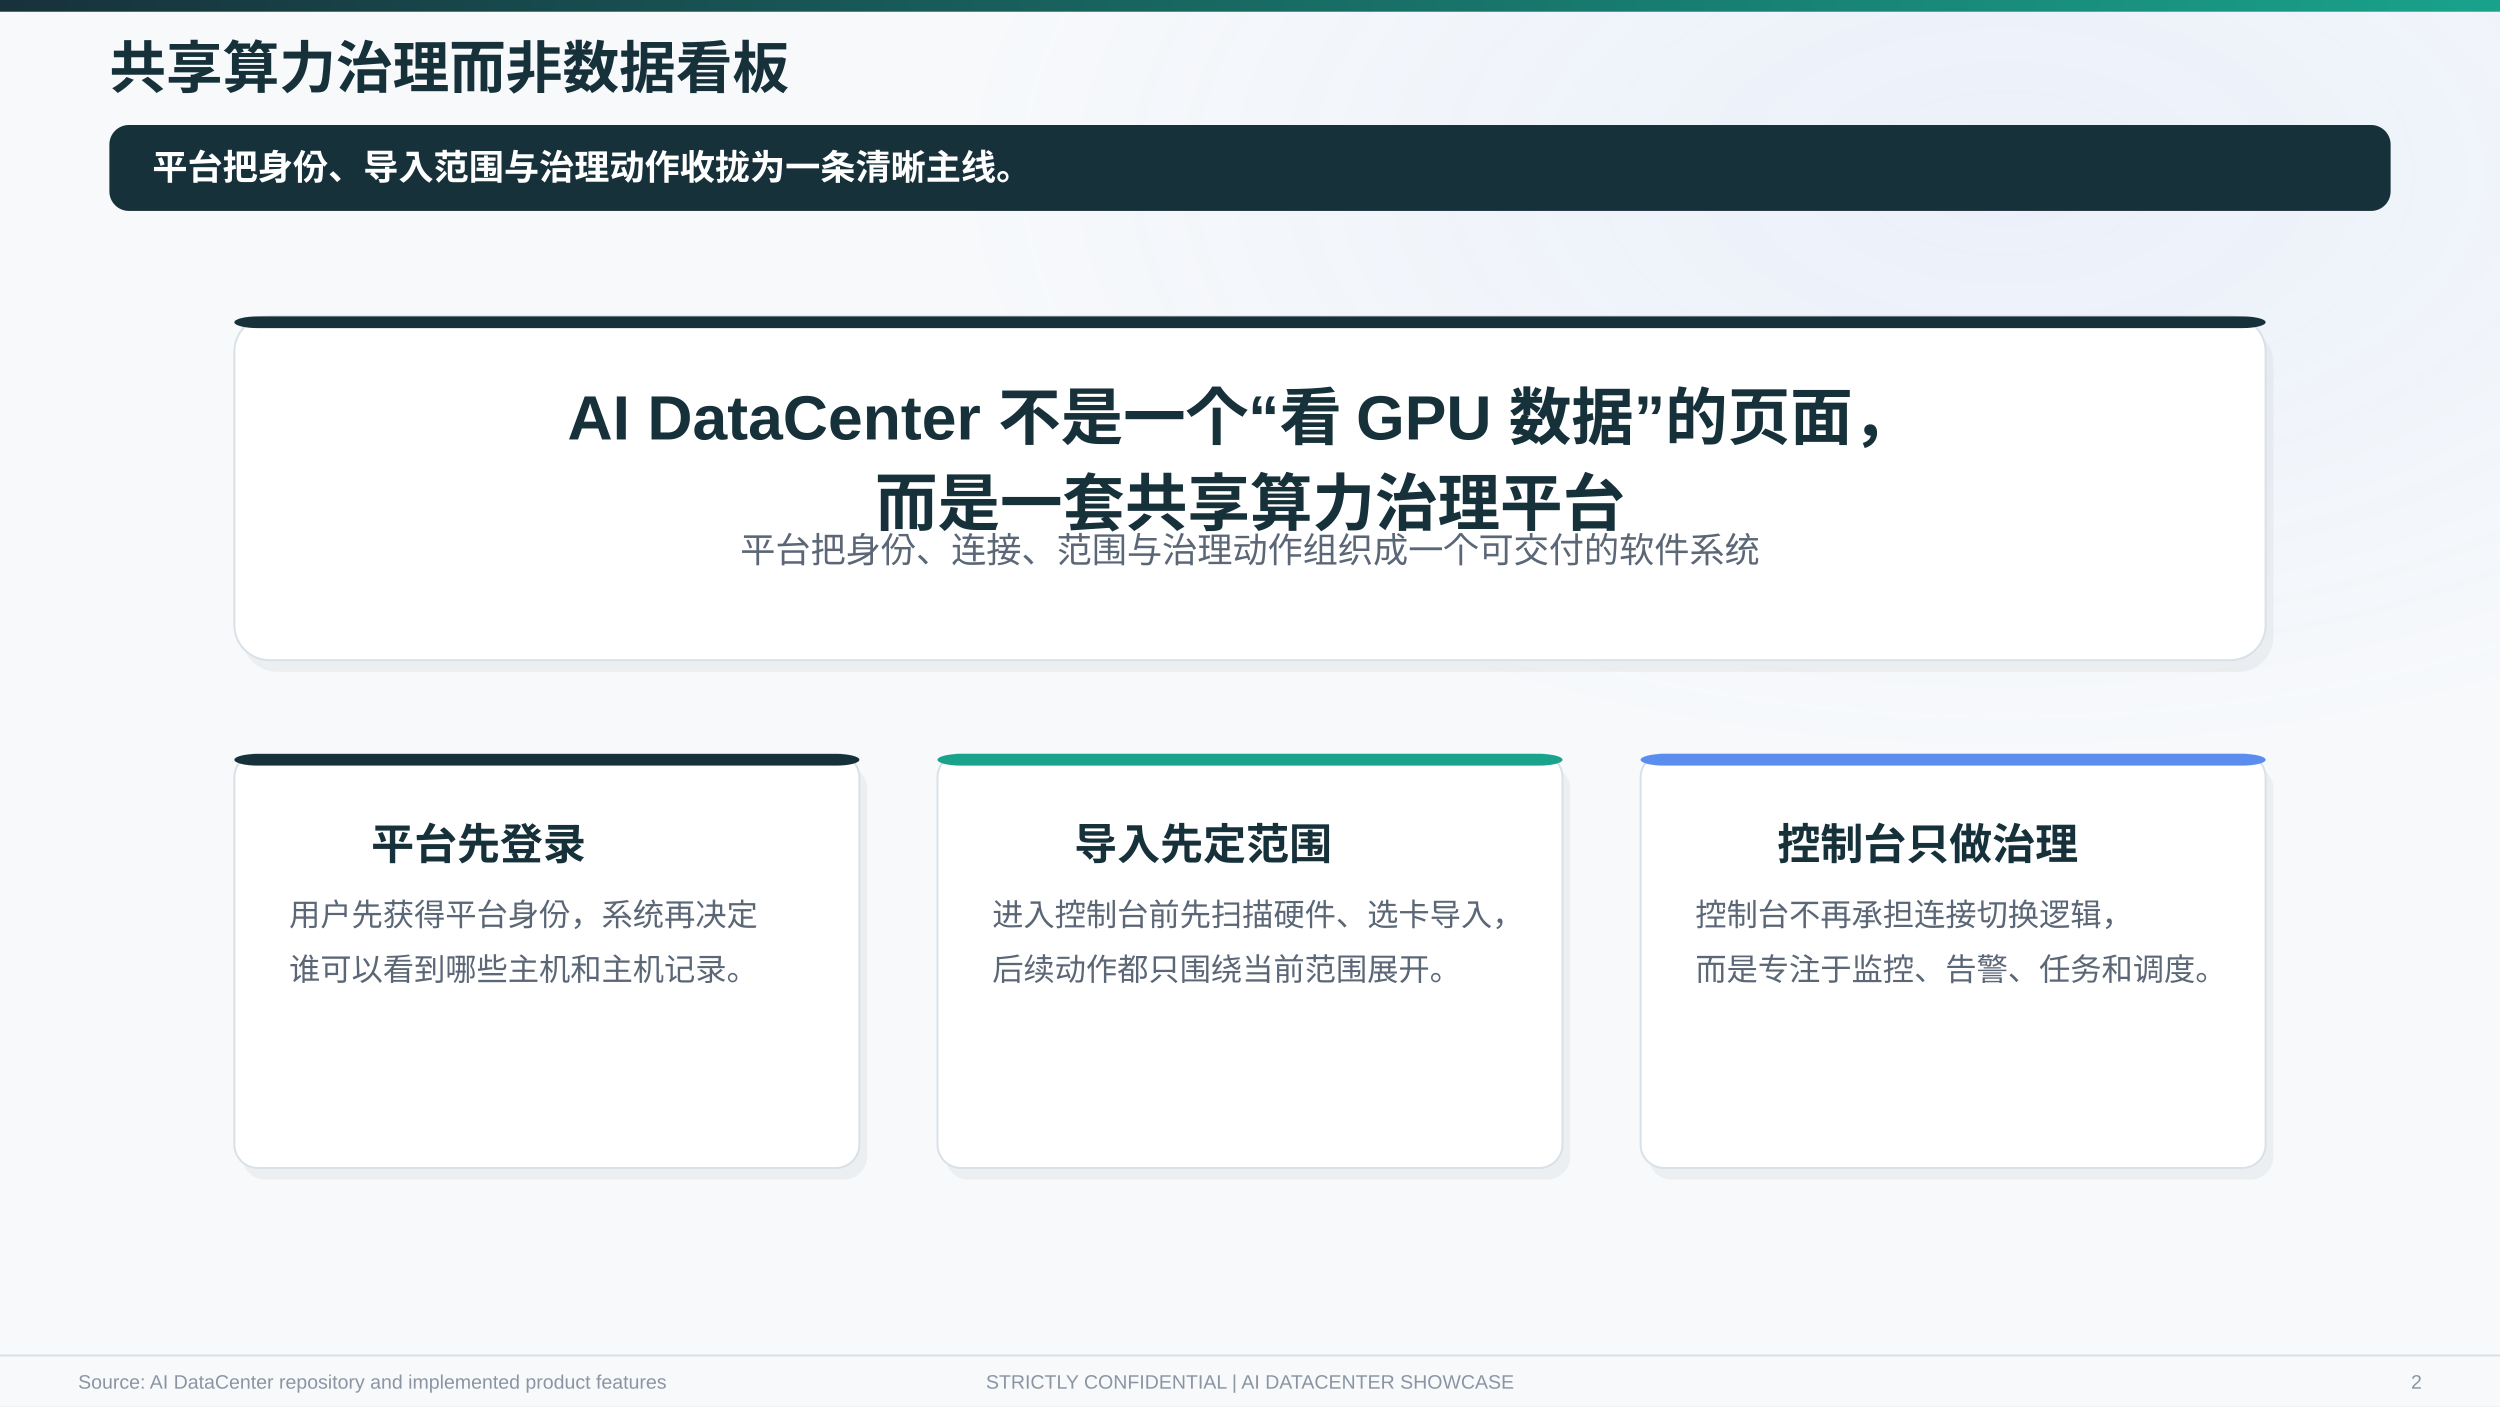
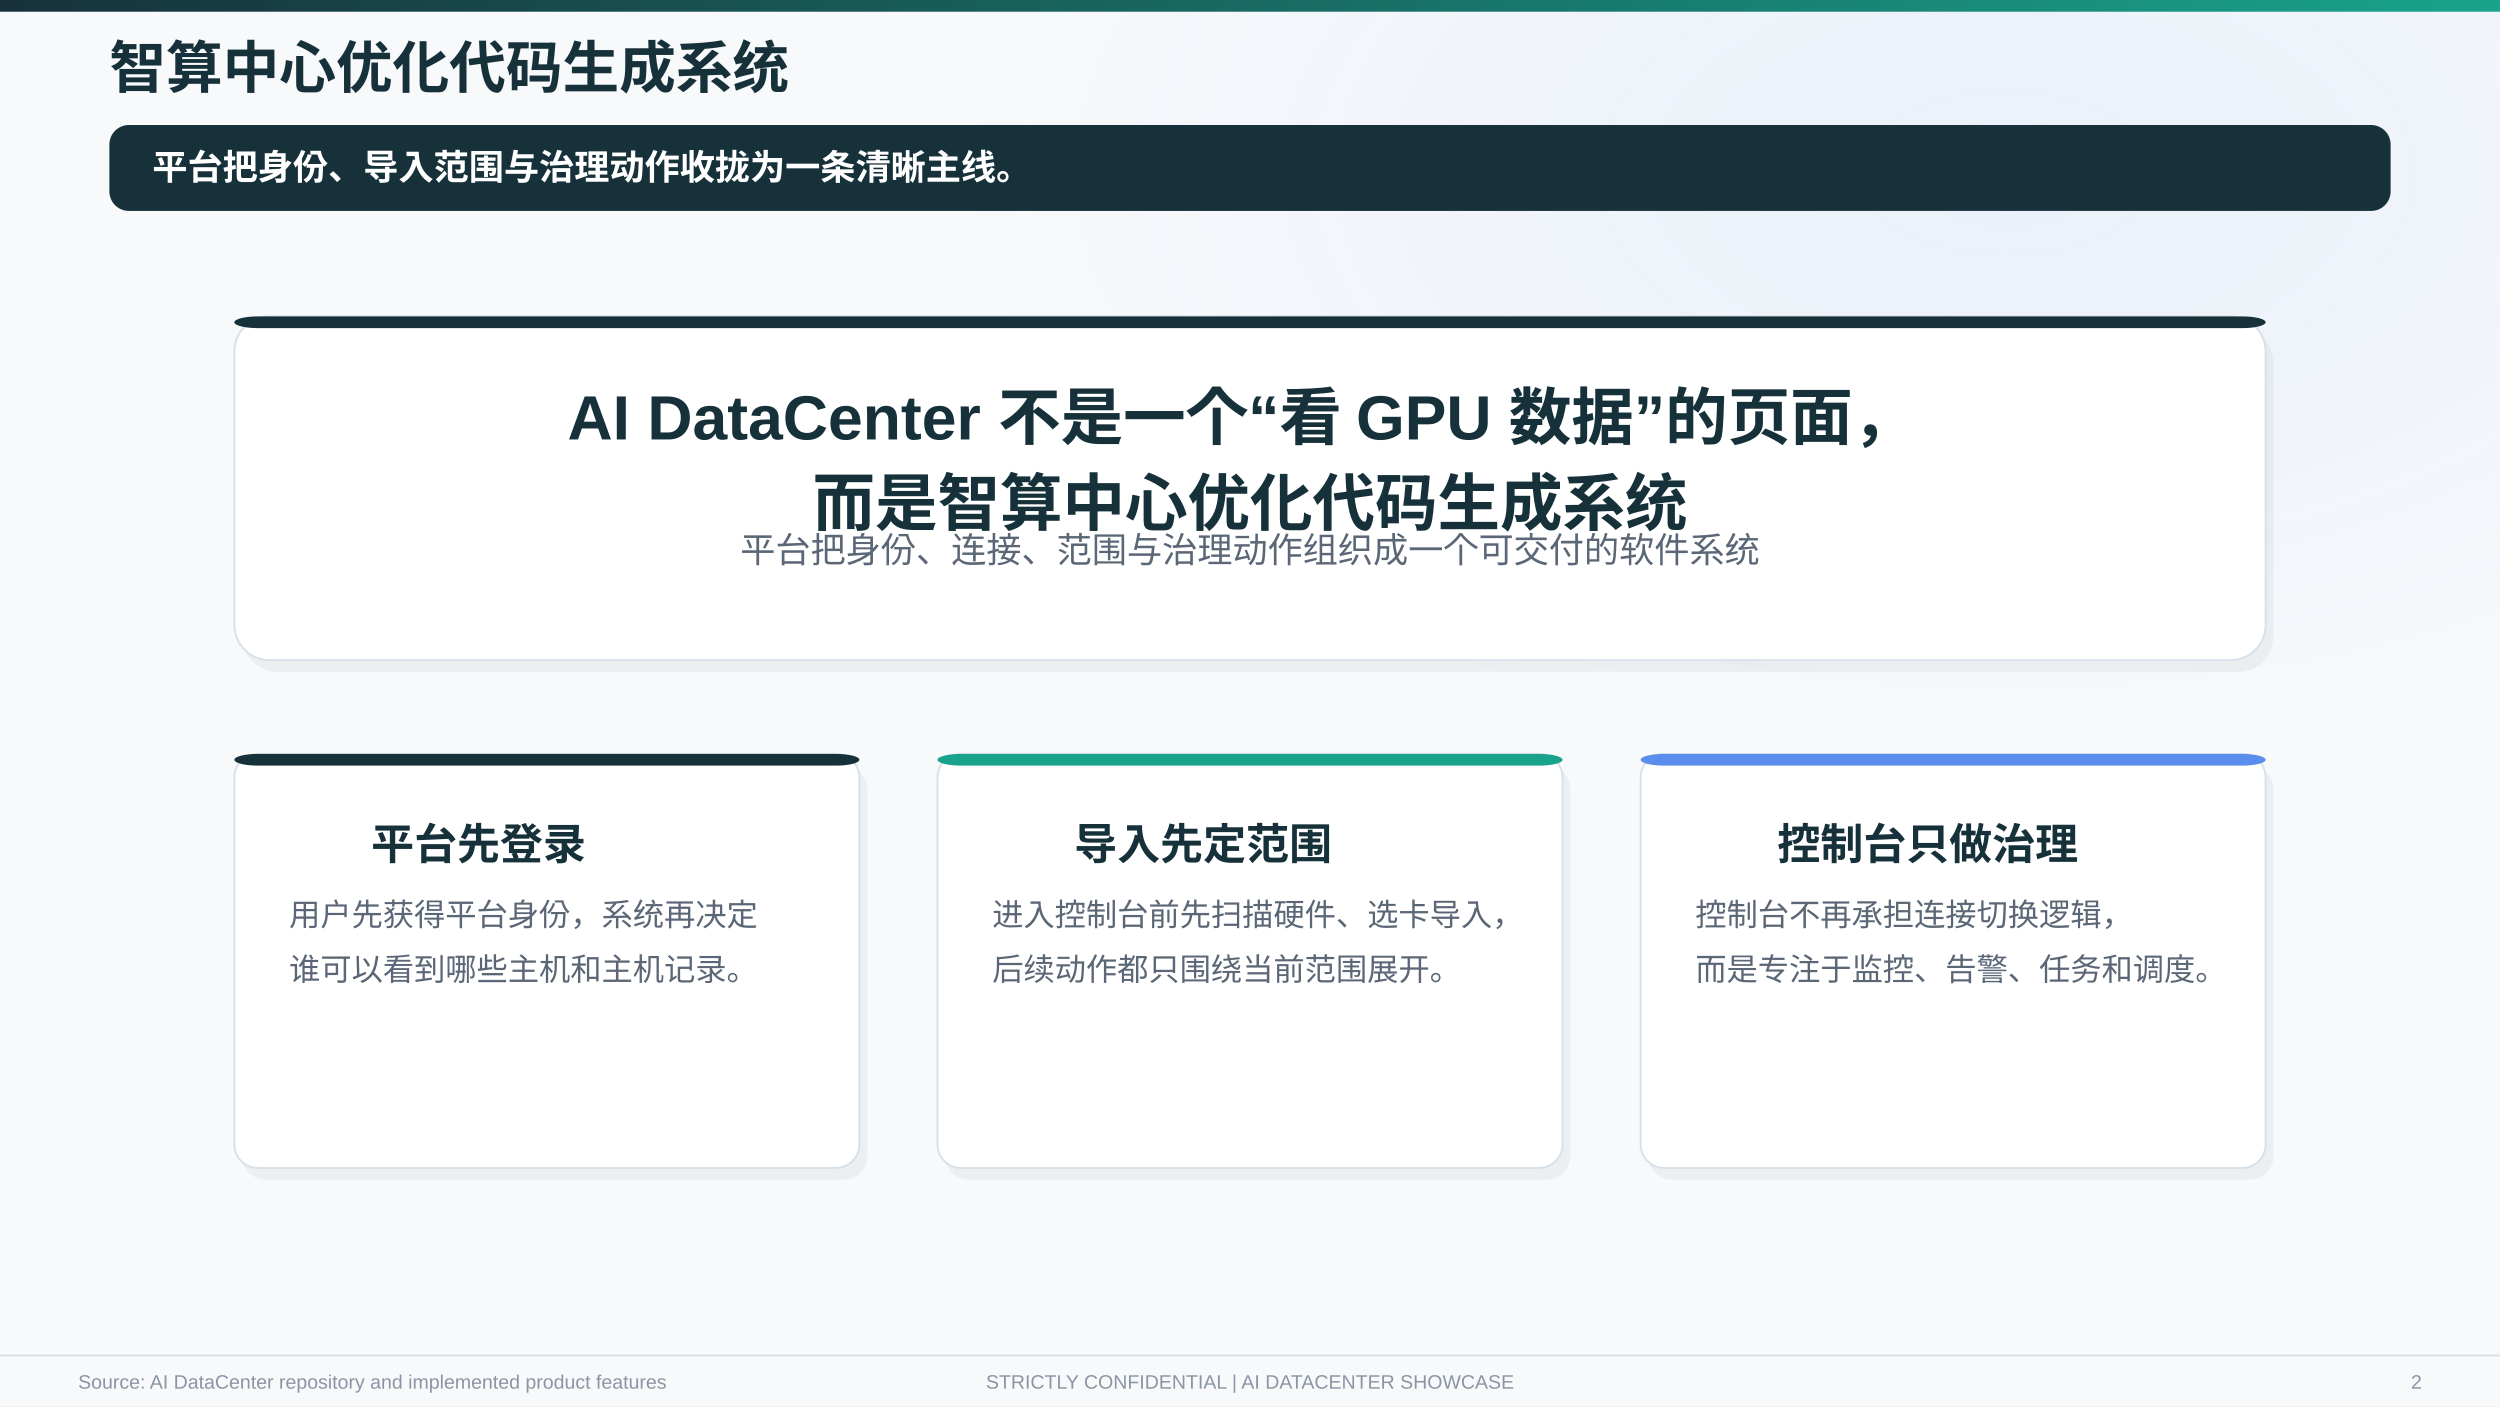
<svg xmlns="http://www.w3.org/2000/svg" viewBox="0 0 1280 720" width="1280" height="720">
  <defs>
    <linearGradient id="titleGradient" x1="0%" y1="0%" x2="100%" y2="0%">
      <stop offset="0%" stop-color="#17313A" />
      <stop offset="100%" stop-color="#19A38C" />
    </linearGradient>
    <radialGradient id="bgDecor" cx="80%" cy="12%" r="42%">
      <stop offset="0%" stop-color="#5B8DEF" stop-opacity="0.08" />
      <stop offset="100%" stop-color="#5B8DEF" stop-opacity="0" />
    </radialGradient>
  </defs>
  <rect x="0" y="0" width="1280" height="720" rx="0" fill="#F7F9FB" />
  <rect x="0" y="0" width="1280" height="720" rx="0" fill="url(#bgDecor)" />
  <rect x="0" y="0" width="1280" height="6" rx="0" fill="url(#titleGradient)" />
-   <text x="56" y="45" font-family="Microsoft YaHei, Arial, sans-serif" font-size="29" font-weight="bold" fill="#17313A" text-anchor="start">共享算力治理而非数据看板</text>
+   <text x="56" y="45" font-family="Microsoft YaHei, Arial, sans-serif" font-size="29" font-weight="bold" fill="#17313A" text-anchor="start">智算中心优化代码生成系统</text>
  <rect x="56" y="64" width="1168" height="44" rx="10" fill="#17313A" />
  <text x="78" y="92" font-family="Microsoft YaHei, Arial, sans-serif" font-size="18" font-weight="bold" fill="#FFFFFF" text-anchor="start">平台把身份、导入范围与治理动作收拢为一条清晰主线。</text>
  <line x1="0" y1="694" x2="1280" y2="694" stroke="#D8E0E8" stroke-width="1" />
  <text x="40" y="711" font-family="Microsoft YaHei, Arial, sans-serif" font-size="10" font-weight="normal" fill="#8A94A3" text-anchor="start">Source: AI DataCenter repository and implemented product features</text>
  <text x="640" y="711" font-family="Microsoft YaHei, Arial, sans-serif" font-size="10" font-weight="normal" fill="#8A94A3" text-anchor="middle">STRICTLY CONFIDENTIAL  |  AI DATACENTER SHOWCASE</text>
  <text x="1240" y="711" font-family="Microsoft YaHei, Arial, sans-serif" font-size="10" font-weight="normal" fill="#8A94A3" text-anchor="end">2</text>
  <rect x="124" y="168" width="1040" height="176" rx="18" fill="#17313A" fill-opacity="0.05" />
  <rect x="120" y="162" width="1040" height="176" rx="18" fill="#FFFFFF" stroke="#D8E0E8" stroke-width="1" />
  <rect x="120" y="162" width="1040" height="6" rx="12" fill="#17313A" />
  <text x="640" y="225" font-family="Microsoft YaHei, Arial, sans-serif" font-size="32" font-weight="bold" fill="#17313A" text-anchor="middle">
    <tspan x="640" dy="0">AI DataCenter 不是一个“看 GPU 数据”的页面，</tspan>
-     <tspan x="640" dy="44">而是一套共享算力治理平台</tspan>
+     <tspan x="640" dy="44">而是智算中心优化代码生成系统</tspan>
  </text>
  <text x="640" y="288" font-family="Microsoft YaHei, Arial, sans-serif" font-size="18" font-weight="normal" fill="#5B6776" text-anchor="middle">平台把身份、连接、范围与治理动作组织成一个可交付的软件系统</text>
  <rect x="124" y="392" width="320" height="212" rx="12" fill="#17313A" fill-opacity="0.05" />
  <rect x="120" y="386" width="320" height="212" rx="12" fill="#FFFFFF" stroke="#D8E0E8" stroke-width="1" />
  <rect x="120" y="386" width="320" height="6" rx="12" fill="#17313A" />
  <use data-icon="user" x="148" y="420" width="28" height="28" fill="#17313A" />
  <text x="190" y="440" font-family="Microsoft YaHei, Arial, sans-serif" font-size="22" font-weight="bold" fill="#17313A" text-anchor="start">平台先登录</text>
  <text x="148" y="474" font-family="Microsoft YaHei, Arial, sans-serif" font-size="16" font-weight="normal" fill="#5B6776" text-anchor="start">
    <tspan x="148" dy="0">用户先获得平台身份，系统再决定</tspan>
    <tspan x="148" dy="28">谁可以看到哪些主机和主机记录。</tspan>
  </text>
  <rect x="484" y="392" width="320" height="212" rx="12" fill="#17313A" fill-opacity="0.05" />
  <rect x="480" y="386" width="320" height="212" rx="12" fill="#FFFFFF" stroke="#D8E0E8" stroke-width="1" />
  <rect x="480" y="386" width="320" height="6" rx="12" fill="#19A38C" />
  <use data-icon="target" x="508" y="420" width="28" height="28" fill="#19A38C" />
  <text x="550" y="440" font-family="Microsoft YaHei, Arial, sans-serif" font-size="22" font-weight="bold" fill="#17313A" text-anchor="start">导入先定范围</text>
  <text x="508" y="474" font-family="Microsoft YaHei, Arial, sans-serif" font-size="16" font-weight="normal" fill="#5B6776" text-anchor="start">
    <tspan x="508" dy="0">进入控制台前先扫描硬件、选卡导入，</tspan>
    <tspan x="508" dy="28">后续动作都只围绕当前范围展开。</tspan>
  </text>
  <rect x="844" y="392" width="320" height="212" rx="12" fill="#17313A" fill-opacity="0.05" />
  <rect x="840" y="386" width="320" height="212" rx="12" fill="#FFFFFF" stroke="#D8E0E8" stroke-width="1" />
  <rect x="840" y="386" width="320" height="6" rx="12" fill="#5B8DEF" />
  <use data-icon="cog" x="868" y="420" width="28" height="28" fill="#5B8DEF" />
  <text x="910" y="440" font-family="Microsoft YaHei, Arial, sans-serif" font-size="22" font-weight="bold" fill="#17313A" text-anchor="start">控制台只做治理</text>
  <text x="868" y="474" font-family="Microsoft YaHei, Arial, sans-serif" font-size="16" font-weight="normal" fill="#5B6776" text-anchor="start">
    <tspan x="868" dy="0">控制台不再承担连接切换逻辑，</tspan>
    <tspan x="868" dy="28">而是专注于监控、告警、任务和调度。</tspan>
  </text>
</svg>
